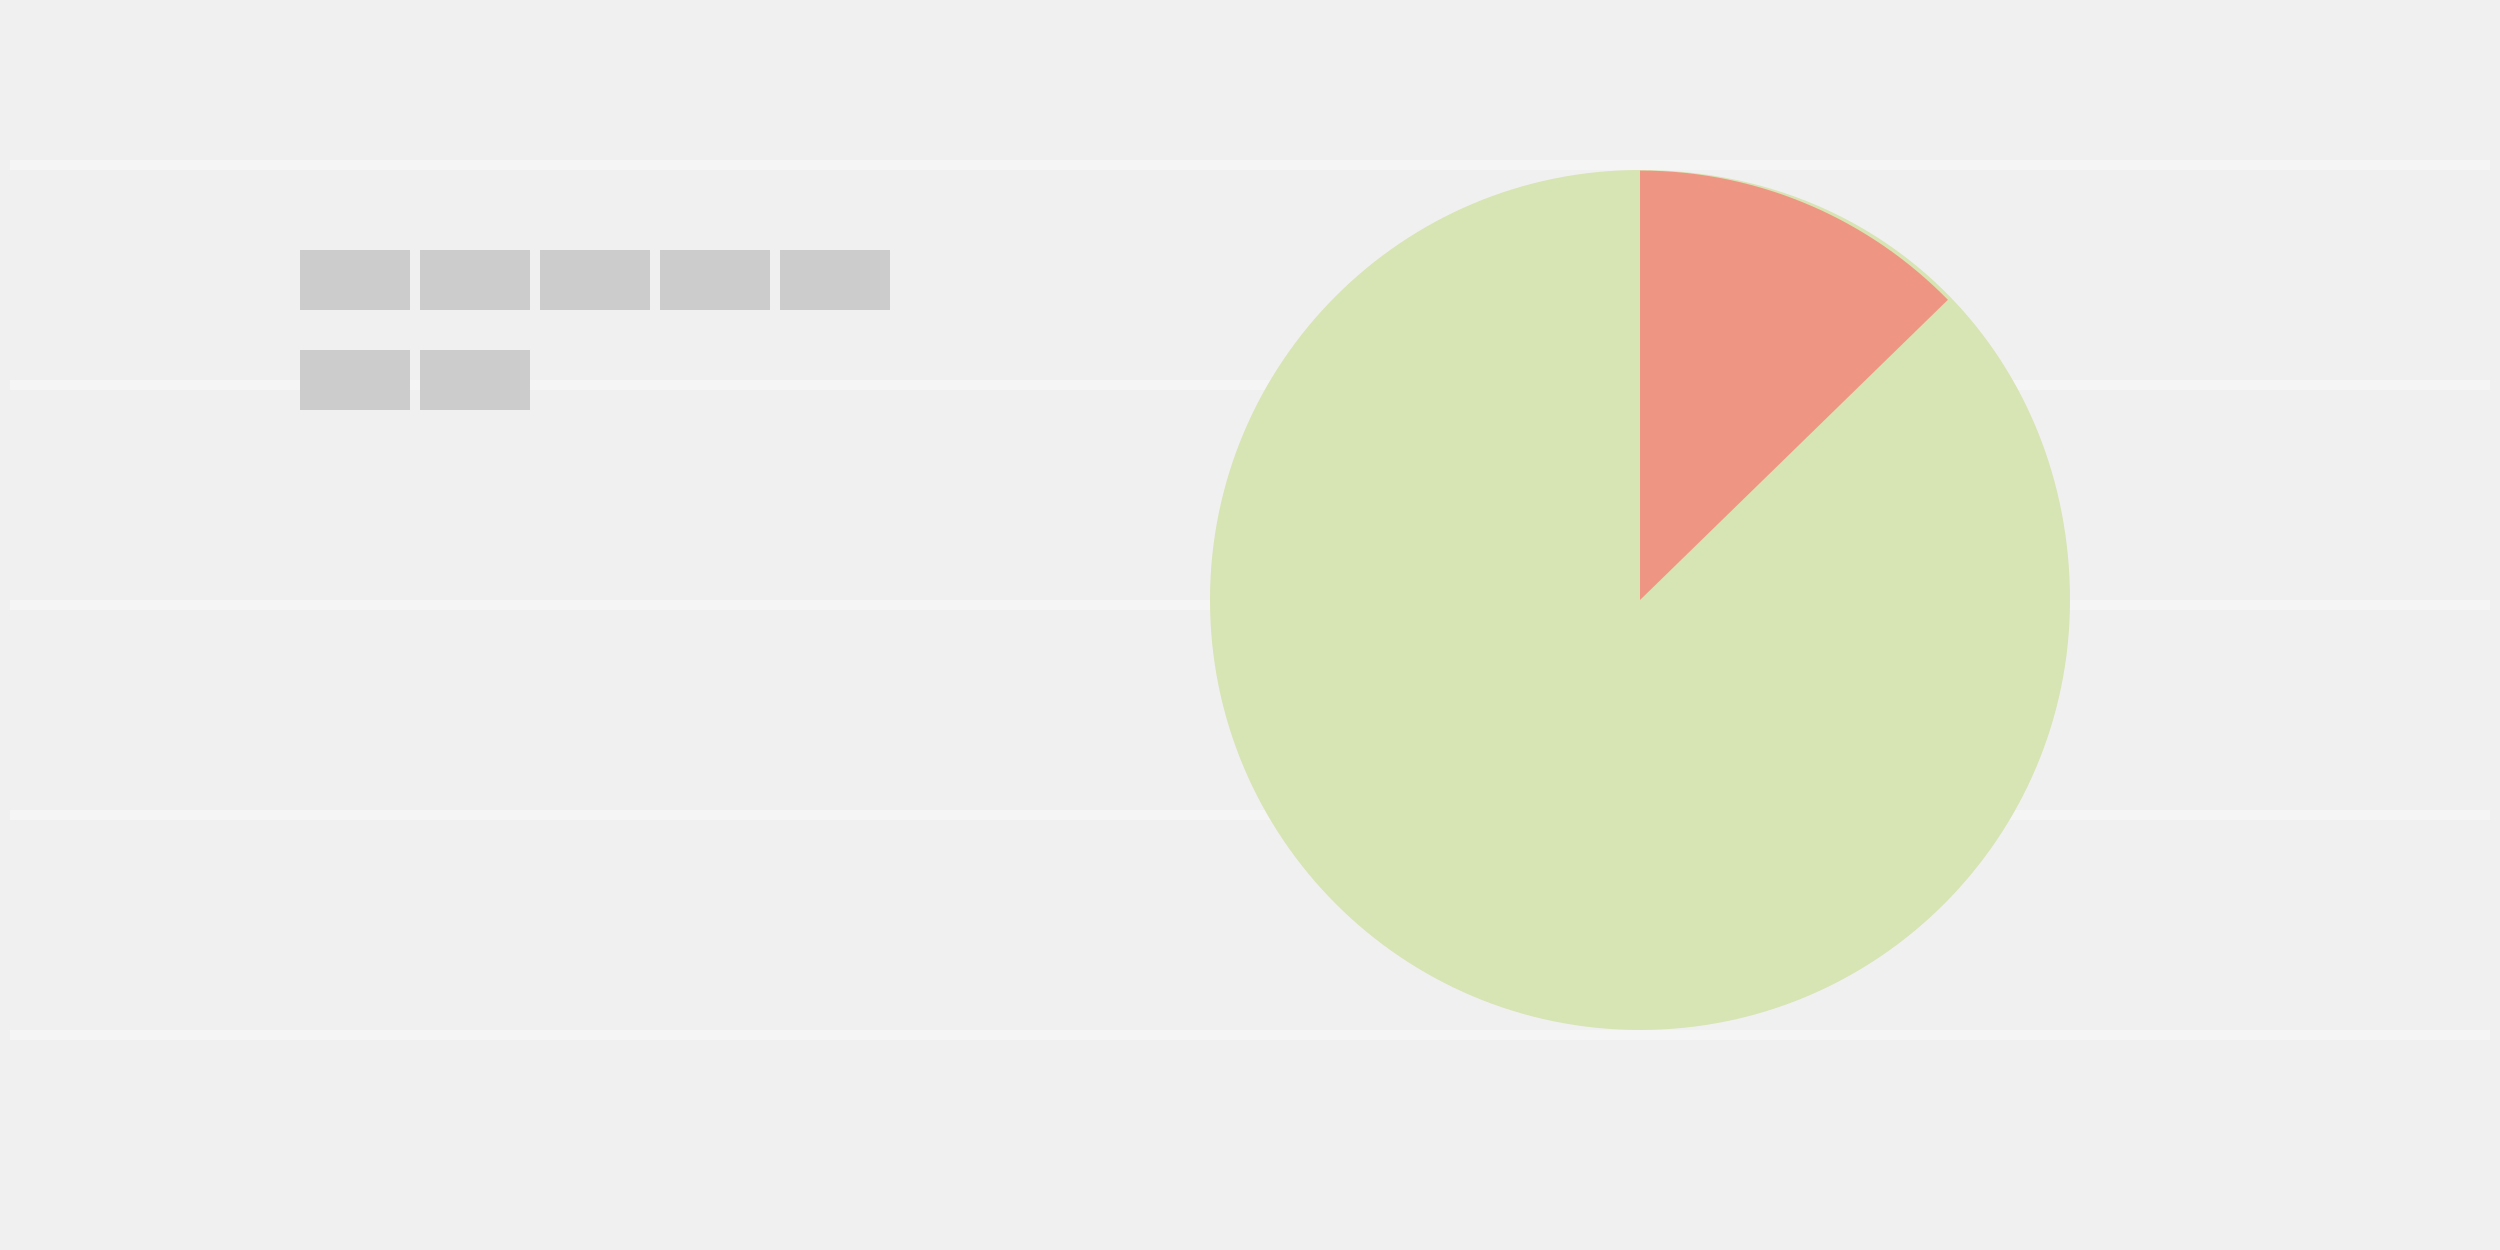
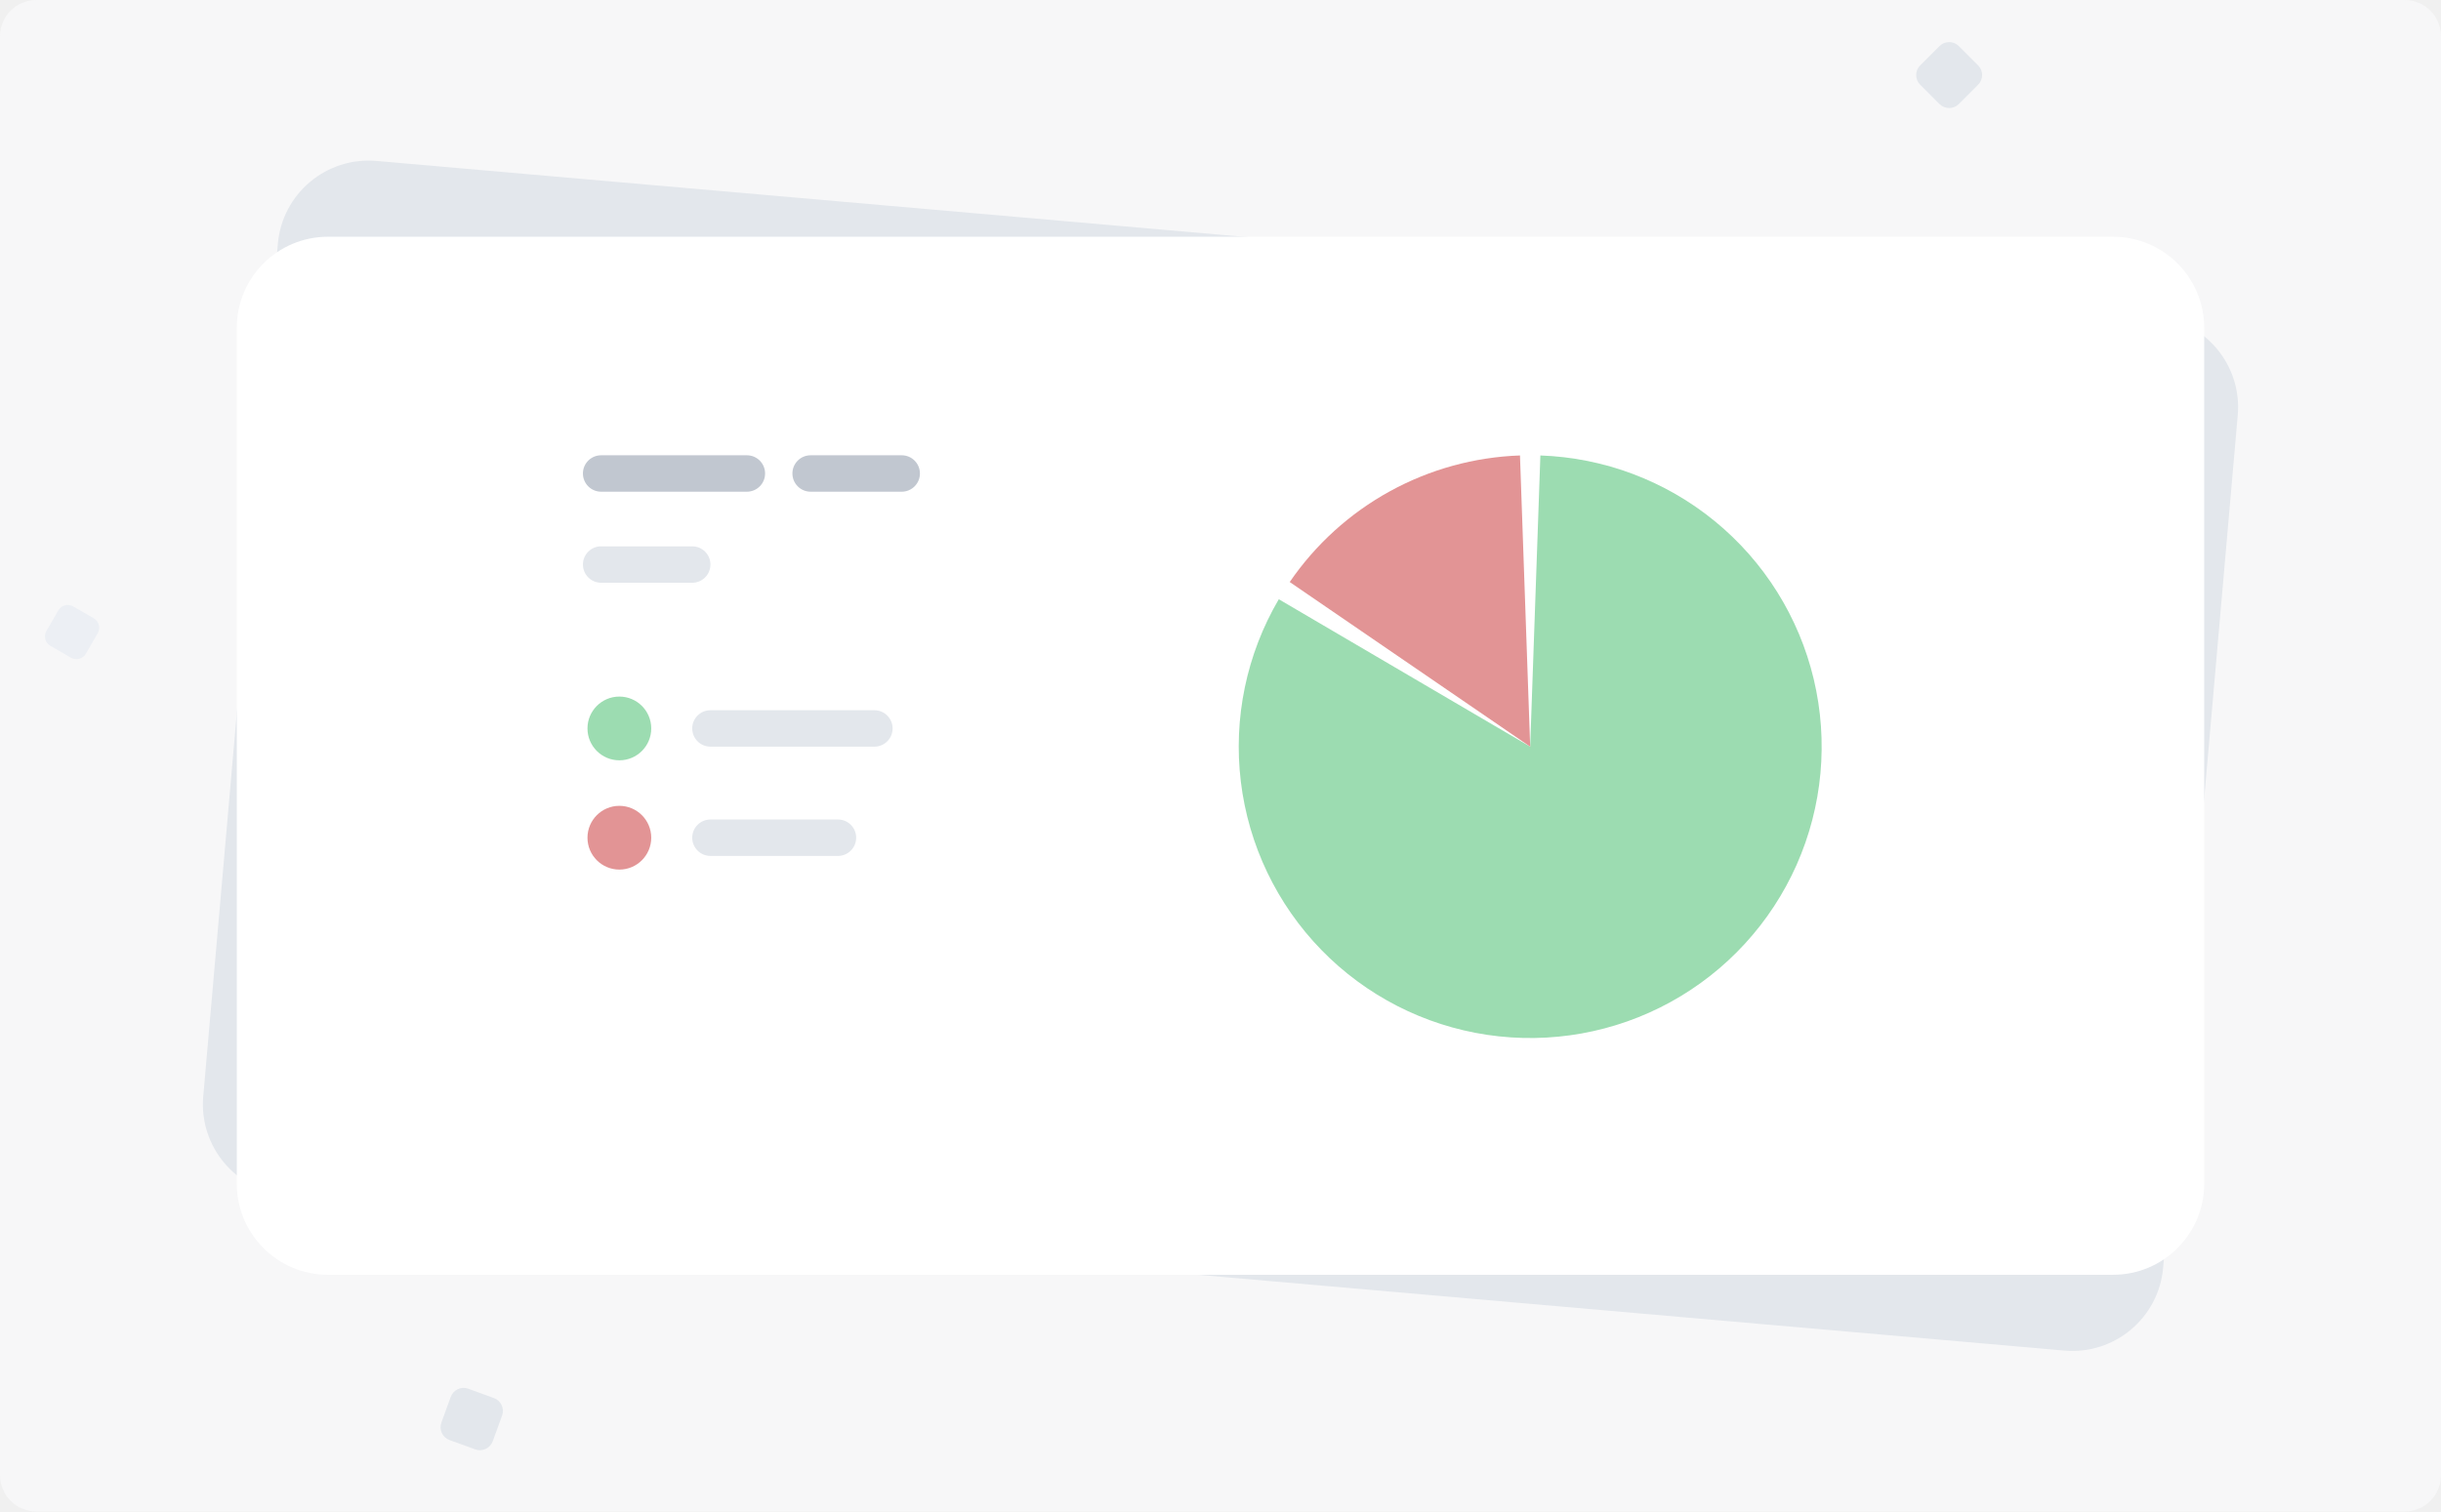
- <svg xmlns="http://www.w3.org/2000/svg" width="250" height="125" viewBox="0 0 250 125">
-   <g fill="none" fill-rule="evenodd">
-     <path d="M0 0h250v125H0z" />
-     <g stroke="#F5F5F5">
-       <path d="M1 103.5h248M1 81.5h248M1 60.5h248M1 38.5h248M1 16.5h248" />
-     </g>
-     <path fill="#D7E4B3" d="M164 103c23.748 0 43-19.252 43-43s-17.845-42.98-43-43c-23.748 0-43 19.252-43 43s19.252 43 43 43z" />
-     <path fill="#EE9583" d="M194.788 29.98c-7.82-7.978-18.73-12.924-30.788-12.924-.007 7.47-.007 21.786 0 42.944l30.788-30.02z" />
-     <path fill="#CCC" d="M77 31v-6H66v6h11zm12 0v-6H78v6h11zm-48 0v-6H30v6h11zm12 0v-6H42v6h11zm12 0v-6H54v6h11zM41 41v-6H30v6h11zm12 0v-6H42v6h11z" />
+ <svg xmlns="http://www.w3.org/2000/svg" width="268" height="166" viewBox="0 0 268 166" fill="none">
+   <g clip-path="url(#clip-widget-preview-14)">
+     <rect width="268" height="166" rx="4" fill="#F7F7F8" />
+     <path d="M217.182 7.182L215.061 5.061C214.475 4.475 213.525 4.475 212.939 5.061L210.818 7.182C210.232 7.768 210.232 8.718 210.818 9.303L212.939 11.425C213.525 12.01 214.475 12.01 215.061 11.425L217.182 9.303C217.768 8.718 217.768 7.768 217.182 7.182Z" fill="#E3E7EC" />
+     <path d="M10.291 67.9L8.039 66.6C7.465 66.269 6.731 66.465 6.4 67.039L5.1 69.291C4.769 69.865 4.965 70.599 5.539 70.93L7.791 72.23C8.365 72.561 9.099 72.365 9.43 71.791L10.73 69.539C11.062 68.965 10.865 68.231 10.291 67.9Z" fill="#ECEFF4" />
+     <path d="M54.229 153.539L51.41 152.513C50.631 152.23 49.77 152.631 49.487 153.41L48.461 156.229C48.178 157.007 48.579 157.868 49.357 158.151L52.176 159.177C52.955 159.461 53.816 159.059 54.099 158.281L55.125 155.462C55.408 154.683 55.007 153.822 54.229 153.539Z" fill="#E3E7EC" />
+     <path d="M236.595 34.758L41.341 17.676C35.839 17.194 30.989 21.264 30.507 26.766L22.315 120.408C21.833 125.91 25.903 130.76 31.405 131.242L226.659 148.324C232.161 148.806 237.011 144.736 237.493 139.234L245.685 45.592C246.167 40.09 242.097 35.239 236.595 34.758Z" fill="#E3E7EC" />
+     <path d="M232 26H36C30.477 26 26 30.477 26 36V130C26 135.523 30.477 140 36 140H232C237.523 140 242 135.523 242 130V36C242 30.477 237.523 26 232 26Z" fill="white" />
+     <path d="M82 50H66C64.895 50 64 50.895 64 52C64 53.105 64.895 54 66 54H82C83.105 54 84 53.105 84 52C84 50.895 83.105 50 82 50Z" fill="#C1C7D0" />
+     <path d="M99 50H89C87.895 50 87 50.895 87 52C87 53.105 87.895 54 89 54H99C100.105 54 101 53.105 101 52C101 50.895 100.105 50 99 50Z" fill="#C1C7D0" />
+     <path d="M76 60H66C64.895 60 64 60.895 64 62C64 63.105 64.895 64 66 64H76C77.105 64 78 63.105 78 62C78 60.895 77.105 60 76 60Z" fill="#E3E7EC" />
+     <path d="M68 83.5C69.933 83.5 71.5 81.933 71.5 80C71.5 78.067 69.933 76.5 68 76.5C66.067 76.5 64.5 78.067 64.5 80C64.5 81.933 66.067 83.5 68 83.5Z" fill="#9CDCB1" />
+     <path d="M96 78H78C76.895 78 76 78.895 76 80C76 81.105 76.895 82 78 82H96C97.105 82 98 81.105 98 80C98 78.895 97.105 78 96 78Z" fill="#E3E7EC" />
+     <path d="M68 95.5C69.933 95.5 71.5 93.933 71.5 92C71.5 90.067 69.933 88.5 68 88.5C66.067 88.5 64.5 90.067 64.5 92C64.5 93.933 66.067 95.5 68 95.5Z" fill="#E29495" />
+     <path d="M92 90H78C76.895 90 76 90.895 76 92C76 93.105 76.895 94 78 94H92C93.105 94 94 93.105 94 92C94 90.895 93.105 90 92 90Z" fill="#E3E7EC" />
+     <path d="M168 82L169.12 50.02C176.122 50.265 182.849 52.8 188.271 57.238C193.692 61.675 197.507 67.77 199.131 74.585C200.754 81.4 200.097 88.559 197.258 94.965C194.42 101.37 189.558 106.667 183.419 110.042C177.28 113.417 170.202 114.684 163.273 113.649C156.345 112.614 149.947 109.333 145.062 104.311C140.178 99.289 137.076 92.802 136.234 85.847C135.392 78.892 136.855 71.853 140.4 65.81L168 82Z" fill="#9CDCB1" />
+     <path d="M168 82L141.6 63.92C144.431 59.786 148.194 56.374 152.585 53.959C156.976 51.545 161.872 50.196 166.88 50.02L168 82Z" fill="#E29495" />
  </g>
+   <defs>
+     <clipPath id="clip-widget-preview-14">
+       <rect width="268" height="166" rx="4" fill="white" />
+     </clipPath>
+   </defs>
</svg>
